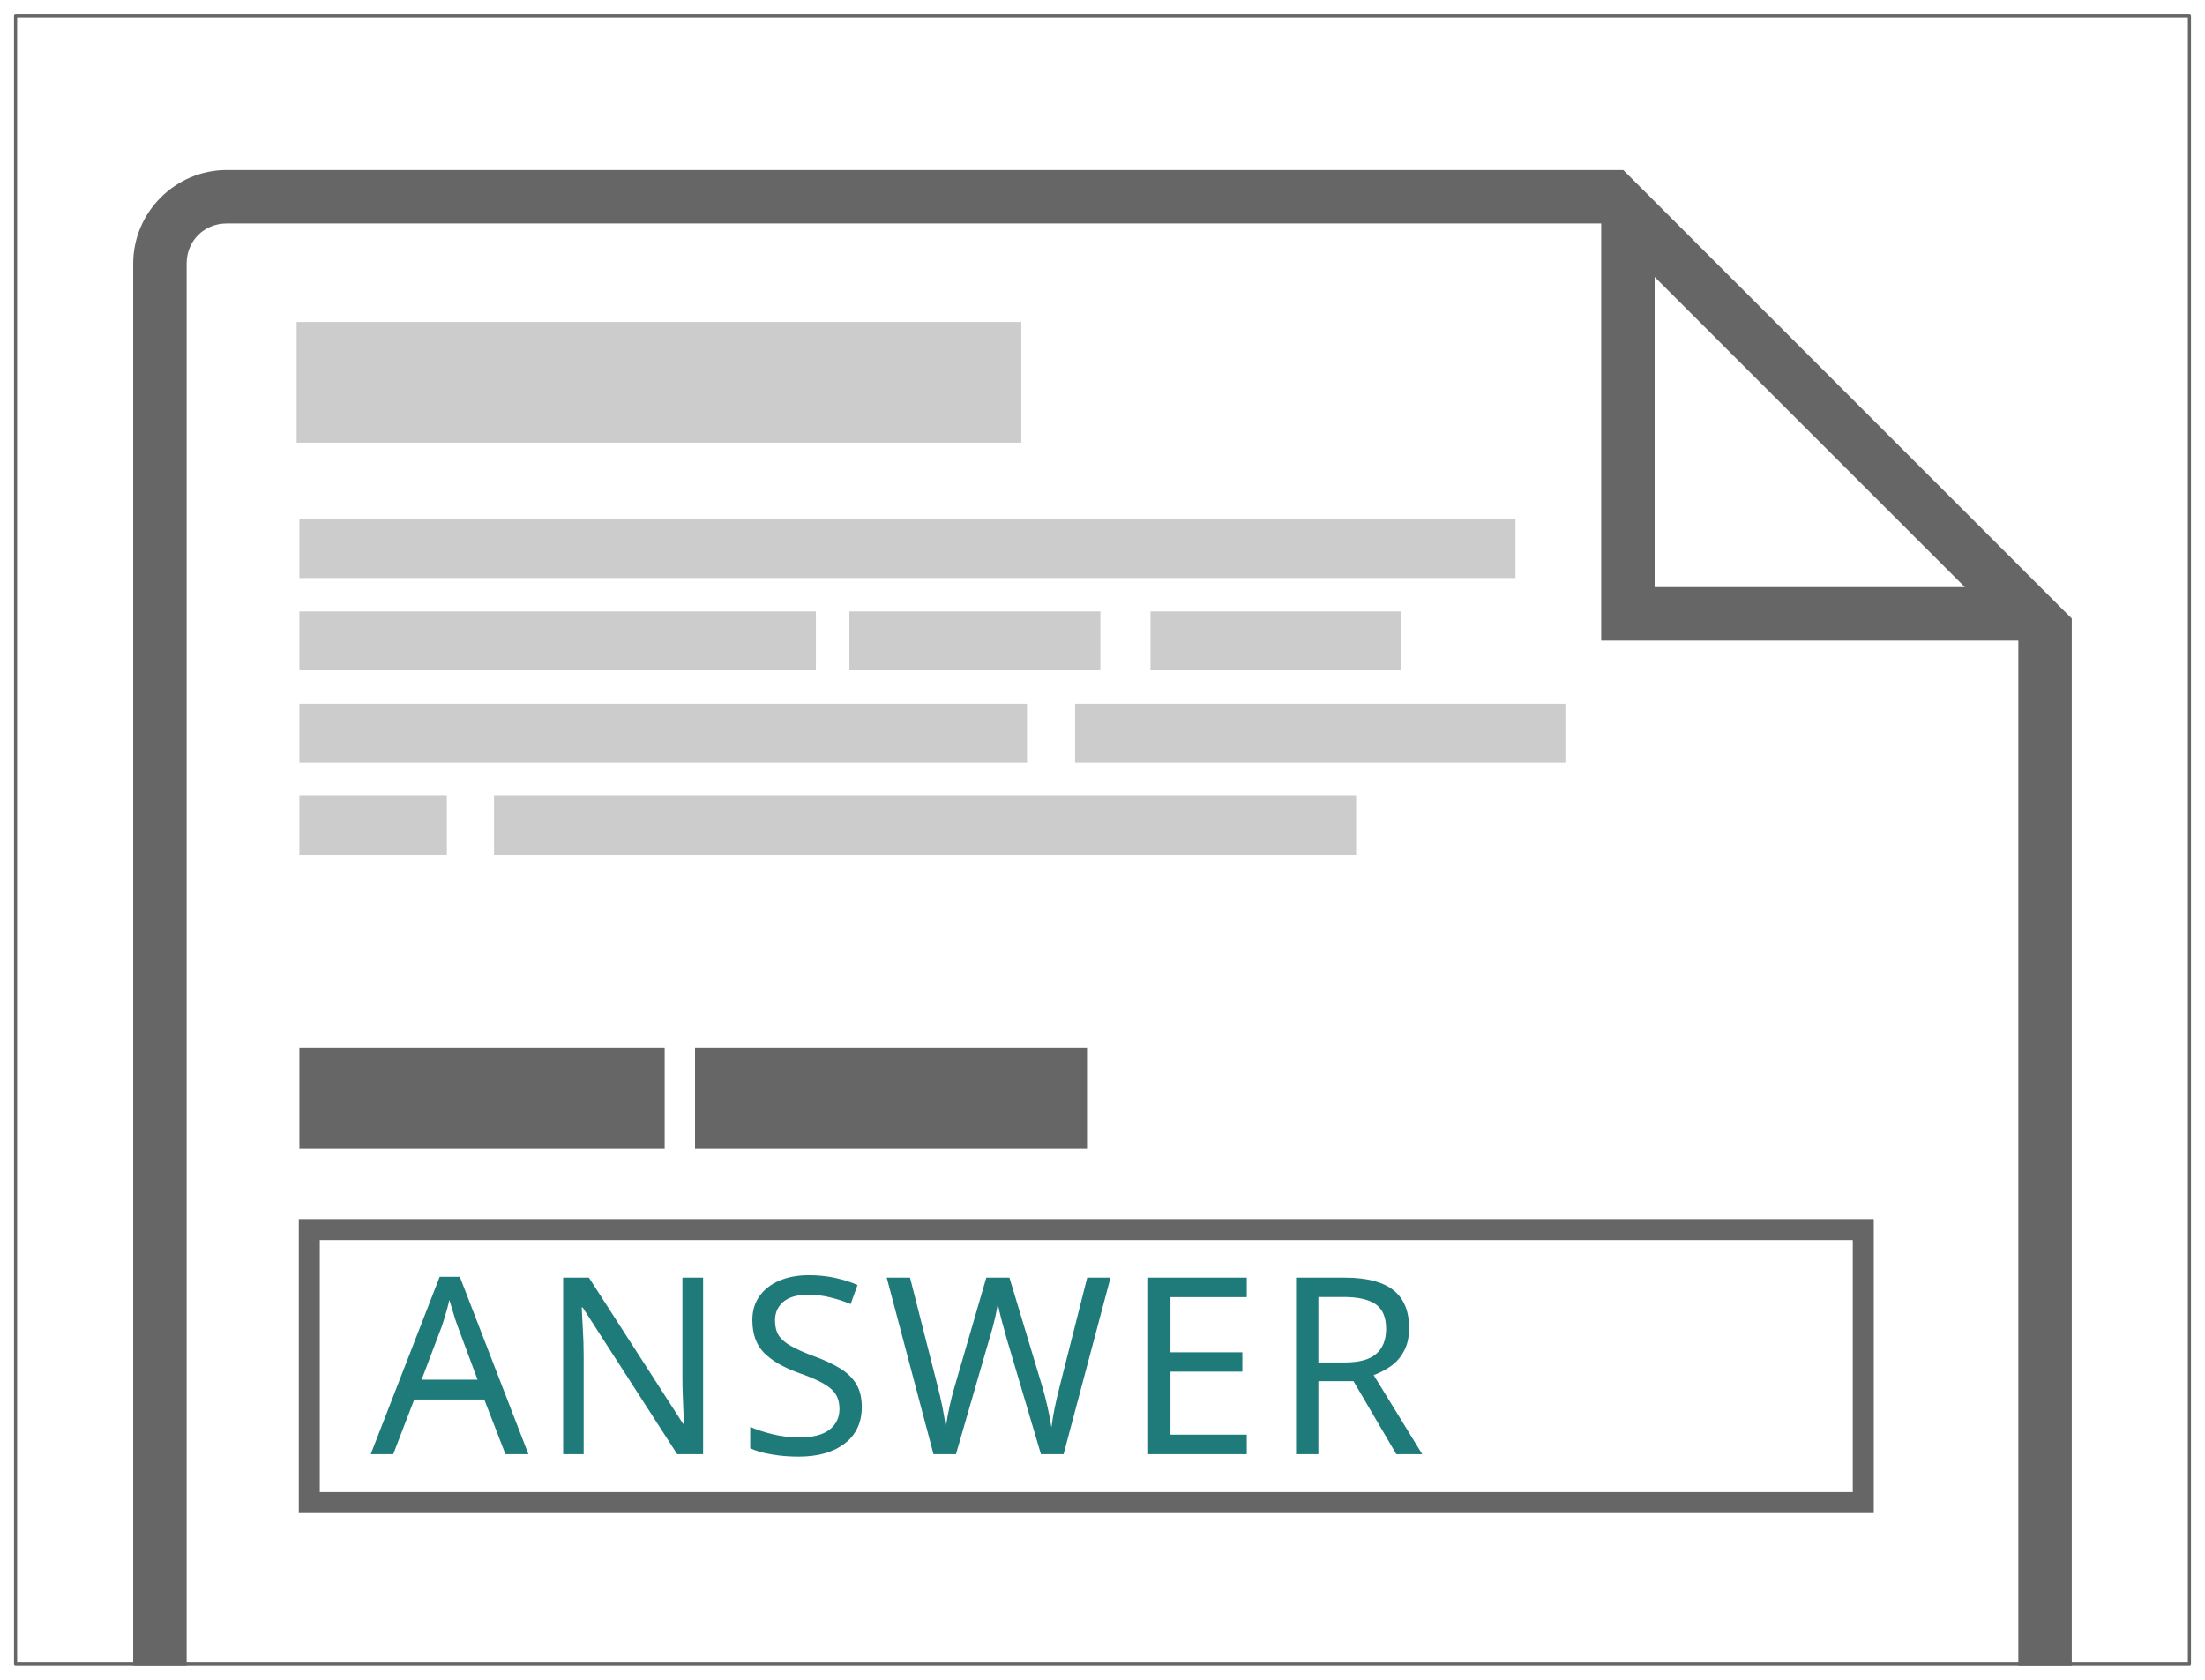
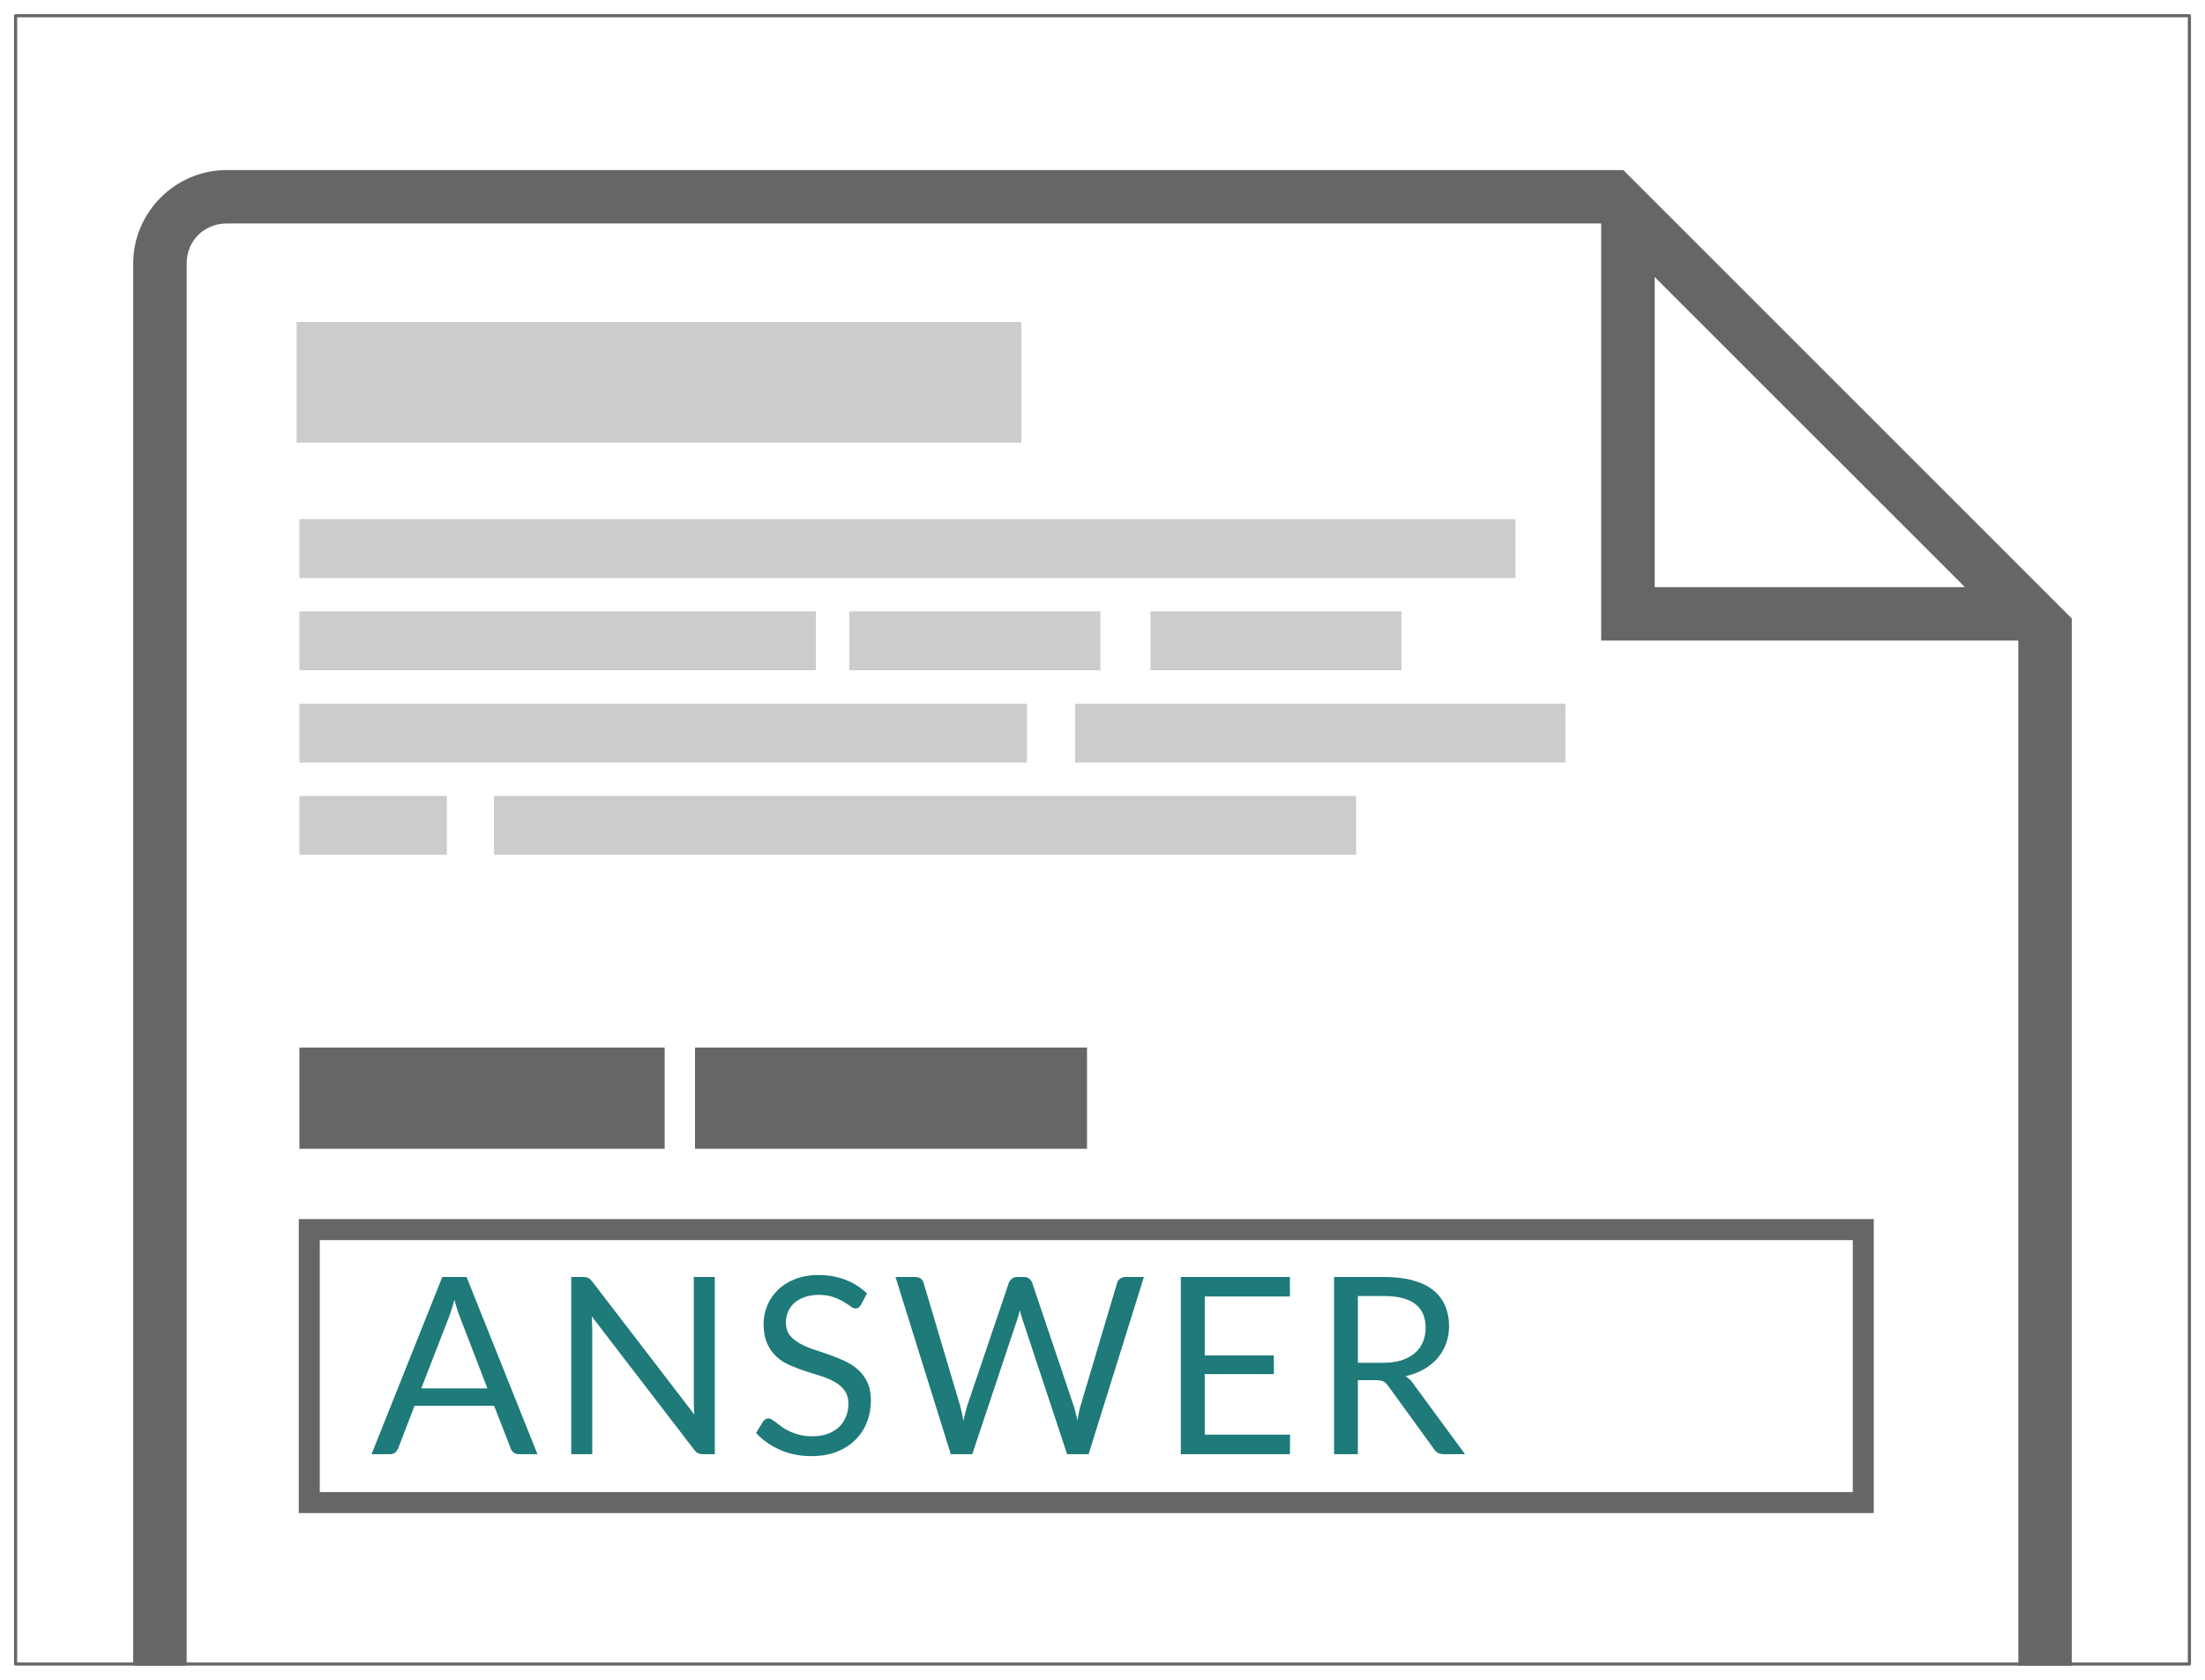
<svg xmlns="http://www.w3.org/2000/svg" width="210" height="160" viewBox="0 0 210 160" id="svg5156" version="1.1">
  <defs id="defs5158">
    <linearGradient spreadMethod="pad" gradientUnits="userSpaceOnUse" y2="593.787" y1="3.666" x2="590.863" x1="0.741" id="gradientFill" gradientTransform="matrix(1.221942,0,0,0.8183692,-767.1673,-40.99021)">
      <stop id="stop6361" stop-opacity="1" stop-color="rgb(203,206,208)" offset="0" />
      <stop id="stop6363" stop-opacity="1" stop-color="rgb(132,131,139)" offset="1" />
    </linearGradient>
    <linearGradient spreadMethod="pad" gradientUnits="userSpaceOnUse" y2="593.787" y1="3.666" x2="590.863" x1="0.741" id="gradientFill-0" gradientTransform="matrix(1.221942,0,0,0.8183692,-767.1673,-40.99021)">
      <stop id="stop6361-6" stop-opacity="1" stop-color="rgb(203,206,208)" offset="0" />
      <stop id="stop6363-2" stop-opacity="1" stop-color="rgb(132,131,139)" offset="1" />
    </linearGradient>
  </defs>
  <g transform="translate(0,-892.3622)" id="layer1">
    <g id="g12734" transform="translate(-1110.214,724.0814)">
      <rect style="opacity:1;fill:none;fill-opacity:1;fill-rule:nonzero;stroke:#666666;stroke-width:0.298;stroke-linecap:round;stroke-linejoin:round;stroke-miterlimit:4;stroke-dasharray:none;stroke-dashoffset:0;stroke-opacity:1" id="rect7152-3-7-2-9-5-3-8-4" width="207.031" height="157.002" x="1111.698" y="169.78" />
      <path id="rect10325-4-37" d="m 1131.806,184.478 c -4.891,0 -8.906,4.013 -8.906,8.904 l 0,133.549 5.09,0 0,-133.549 c 0,-2.159 1.657,-3.814 3.816,-3.814 l 130.902,0 0,39.727 39.728,0 0,0.002 0,97.635 5.088,0 0,-99.742 -1.125,-1.125 -3.963,-3.963 -32.533,-32.533 -5.09,-5.09 -133.01,0 z m 135.992,10.18 29.549,29.547 -29.549,0 0,-29.547 z" style="color:#000000;font-style:normal;font-variant:normal;font-weight:normal;font-stretch:normal;font-size:medium;line-height:normal;font-family:sans-serif;text-indent:0;text-align:start;text-decoration:none;text-decoration-line:none;text-decoration-style:solid;text-decoration-color:#000000;letter-spacing:normal;word-spacing:normal;text-transform:none;direction:ltr;block-progression:tb;writing-mode:lr-tb;baseline-shift:baseline;text-anchor:start;white-space:normal;clip-rule:nonzero;display:inline;overflow:visible;visibility:visible;opacity:1;isolation:auto;mix-blend-mode:normal;color-interpolation:sRGB;color-interpolation-filters:linearRGB;solid-color:#000000;solid-opacity:1;fill:#666666;fill-opacity:1;fill-rule:nonzero;stroke:none;stroke-width:1.6;stroke-linecap:round;stroke-linejoin:round;stroke-miterlimit:4;stroke-dasharray:none;stroke-dashoffset:0;stroke-opacity:1;color-rendering:auto;image-rendering:auto;shape-rendering:auto;text-rendering:auto;enable-background:accumulate" />
      <rect y="217.733" x="1138.727" height="5.603" width="115.813" id="rect6192-3-3-2-8-1-6-6-13" style="opacity:1;fill:#cccccc;fill-opacity:1;fill-rule:nonzero;stroke:none;stroke-width:3;stroke-linecap:round;stroke-linejoin:round;stroke-miterlimit:4;stroke-dasharray:none;stroke-dashoffset:0;stroke-opacity:1" />
      <rect y="226.518" x="1138.727" height="5.603" width="49.191" id="rect6192-3-3-2-8-5-2-7-1-8" style="opacity:1;fill:#cccccc;fill-opacity:1;fill-rule:nonzero;stroke:none;stroke-width:3;stroke-linecap:round;stroke-linejoin:round;stroke-miterlimit:4;stroke-dasharray:none;stroke-dashoffset:0;stroke-opacity:1" />
      <rect y="226.518" x="1191.107" height="5.603" width="23.904" id="rect6192-3-3-2-8-5-1-6-3-0-09" style="opacity:1;fill:#cccccc;fill-opacity:1;fill-rule:nonzero;stroke:none;stroke-width:3;stroke-linecap:round;stroke-linejoin:round;stroke-miterlimit:4;stroke-dasharray:none;stroke-dashoffset:0;stroke-opacity:1" />
      <rect y="235.304" x="1138.727" height="5.603" width="69.298" id="rect6192-3-3-2-8-2-9-6-6-7" style="opacity:1;fill:#cccccc;fill-opacity:1;fill-rule:nonzero;stroke:none;stroke-width:3;stroke-linecap:round;stroke-linejoin:round;stroke-miterlimit:4;stroke-dasharray:none;stroke-dashoffset:0;stroke-opacity:1" />
      <rect y="244.09" x="1138.727" height="5.603" width="14.044" id="rect6192-3-3-2-8-5-6-4-5-3-9" style="opacity:1;fill:#cccccc;fill-opacity:1;fill-rule:nonzero;stroke:none;stroke-width:3;stroke-linecap:round;stroke-linejoin:round;stroke-miterlimit:4;stroke-dasharray:none;stroke-dashoffset:0;stroke-opacity:1" />
      <rect y="244.09" x="1157.264" height="5.603" width="82.103" id="rect6192-3-3-2-8-5-1-4-6-6-2-93" style="opacity:1;fill:#cccccc;fill-opacity:1;fill-rule:nonzero;stroke:none;stroke-width:3;stroke-linecap:round;stroke-linejoin:round;stroke-miterlimit:4;stroke-dasharray:none;stroke-dashoffset:0;stroke-opacity:1" />
      <rect y="226.518" x="1219.785" height="5.603" width="23.904" id="rect6192-3-3-2-8-5-1-6-3-0-0-2" style="opacity:1;fill:#cccccc;fill-opacity:1;fill-rule:nonzero;stroke:none;stroke-width:3;stroke-linecap:round;stroke-linejoin:round;stroke-miterlimit:4;stroke-dasharray:none;stroke-dashoffset:0;stroke-opacity:1" />
      <rect y="235.304" x="1212.604" height="5.603" width="46.693" id="rect6192-3-3-2-8-5-1-6-3-0-0-6-43" style="opacity:1;fill:#cccccc;fill-opacity:1;fill-rule:nonzero;stroke:none;stroke-width:3;stroke-linecap:round;stroke-linejoin:round;stroke-miterlimit:4;stroke-dasharray:none;stroke-dashoffset:0;stroke-opacity:1" />
      <rect y="198.949" x="1138.463" height="11.495" width="69.018" id="rect6192-3-3-2-8-1-6-6-1-7" style="opacity:1;fill:#cccccc;fill-opacity:1;fill-rule:nonzero;stroke:none;stroke-width:3;stroke-linecap:round;stroke-linejoin:round;stroke-miterlimit:4;stroke-dasharray:none;stroke-dashoffset:0;stroke-opacity:1" />
      <rect y="268.058" x="1138.727" height="9.643" width="34.788" id="rect6192-3-3-2-8-5-1-4-6-6-2-5-4-12" style="opacity:1;fill:#666666;fill-opacity:1;fill-rule:nonzero;stroke:none;stroke-width:3;stroke-linecap:round;stroke-linejoin:round;stroke-miterlimit:4;stroke-dasharray:none;stroke-dashoffset:0;stroke-opacity:1" />
      <rect y="268.058" x="1176.406" height="9.643" width="37.333" id="rect6192-3-3-2-8-5-1-4-6-6-2-5-4-3-2" style="opacity:1;fill:#666666;fill-opacity:1;fill-rule:nonzero;stroke:none;stroke-width:3;stroke-linecap:round;stroke-linejoin:round;stroke-miterlimit:4;stroke-dasharray:none;stroke-dashoffset:0;stroke-opacity:1" />
      <text id="text12369-0" y="306.789" x="1145.522" style="font-style:normal;font-weight:normal;font-size:23.543px;line-height:136%;font-family:Sans;letter-spacing:-2.913px;word-spacing:-0.647px;fill:#1f7a7a;fill-opacity:1;stroke:none;stroke-width:1px;stroke-linecap:butt;stroke-linejoin:miter;stroke-opacity:1" xml:space="preserve">
-         <tspan style="font-style:normal;font-variant:normal;font-weight:normal;font-stretch:normal;font-family:sans-serif;-inkscape-font-specification:sans-serif;letter-spacing:1px;fill:#1f7a7a;fill-opacity:1" y="306.789" x="1145.522" id="tspan12371-2">ANSWER</tspan>
+         <tspan style="font-style:normal;font-variant:normal;font-weight:normal;font-stretch:normal;font-family:Lato;-inkscape-font-specification:sans-serif;letter-spacing:1px;fill:#1f7a7a;fill-opacity:1" y="306.789" x="1145.522" id="tspan12371-2">ANSWER</tspan>
      </text>
      <path id="rect12451" d="m 1138.669,284.4 0,28 150,0 0,-28 -150,0 z m 2,2 146,0 0,24 -146,0 0,-24 z" style="opacity:1;fill:#666666;fill-opacity:1;fill-rule:nonzero;stroke:none;stroke-width:1.6;stroke-linecap:round;stroke-linejoin:round;stroke-miterlimit:4;stroke-dasharray:none;stroke-dashoffset:0;stroke-opacity:1" />
    </g>
  </g>
</svg>
